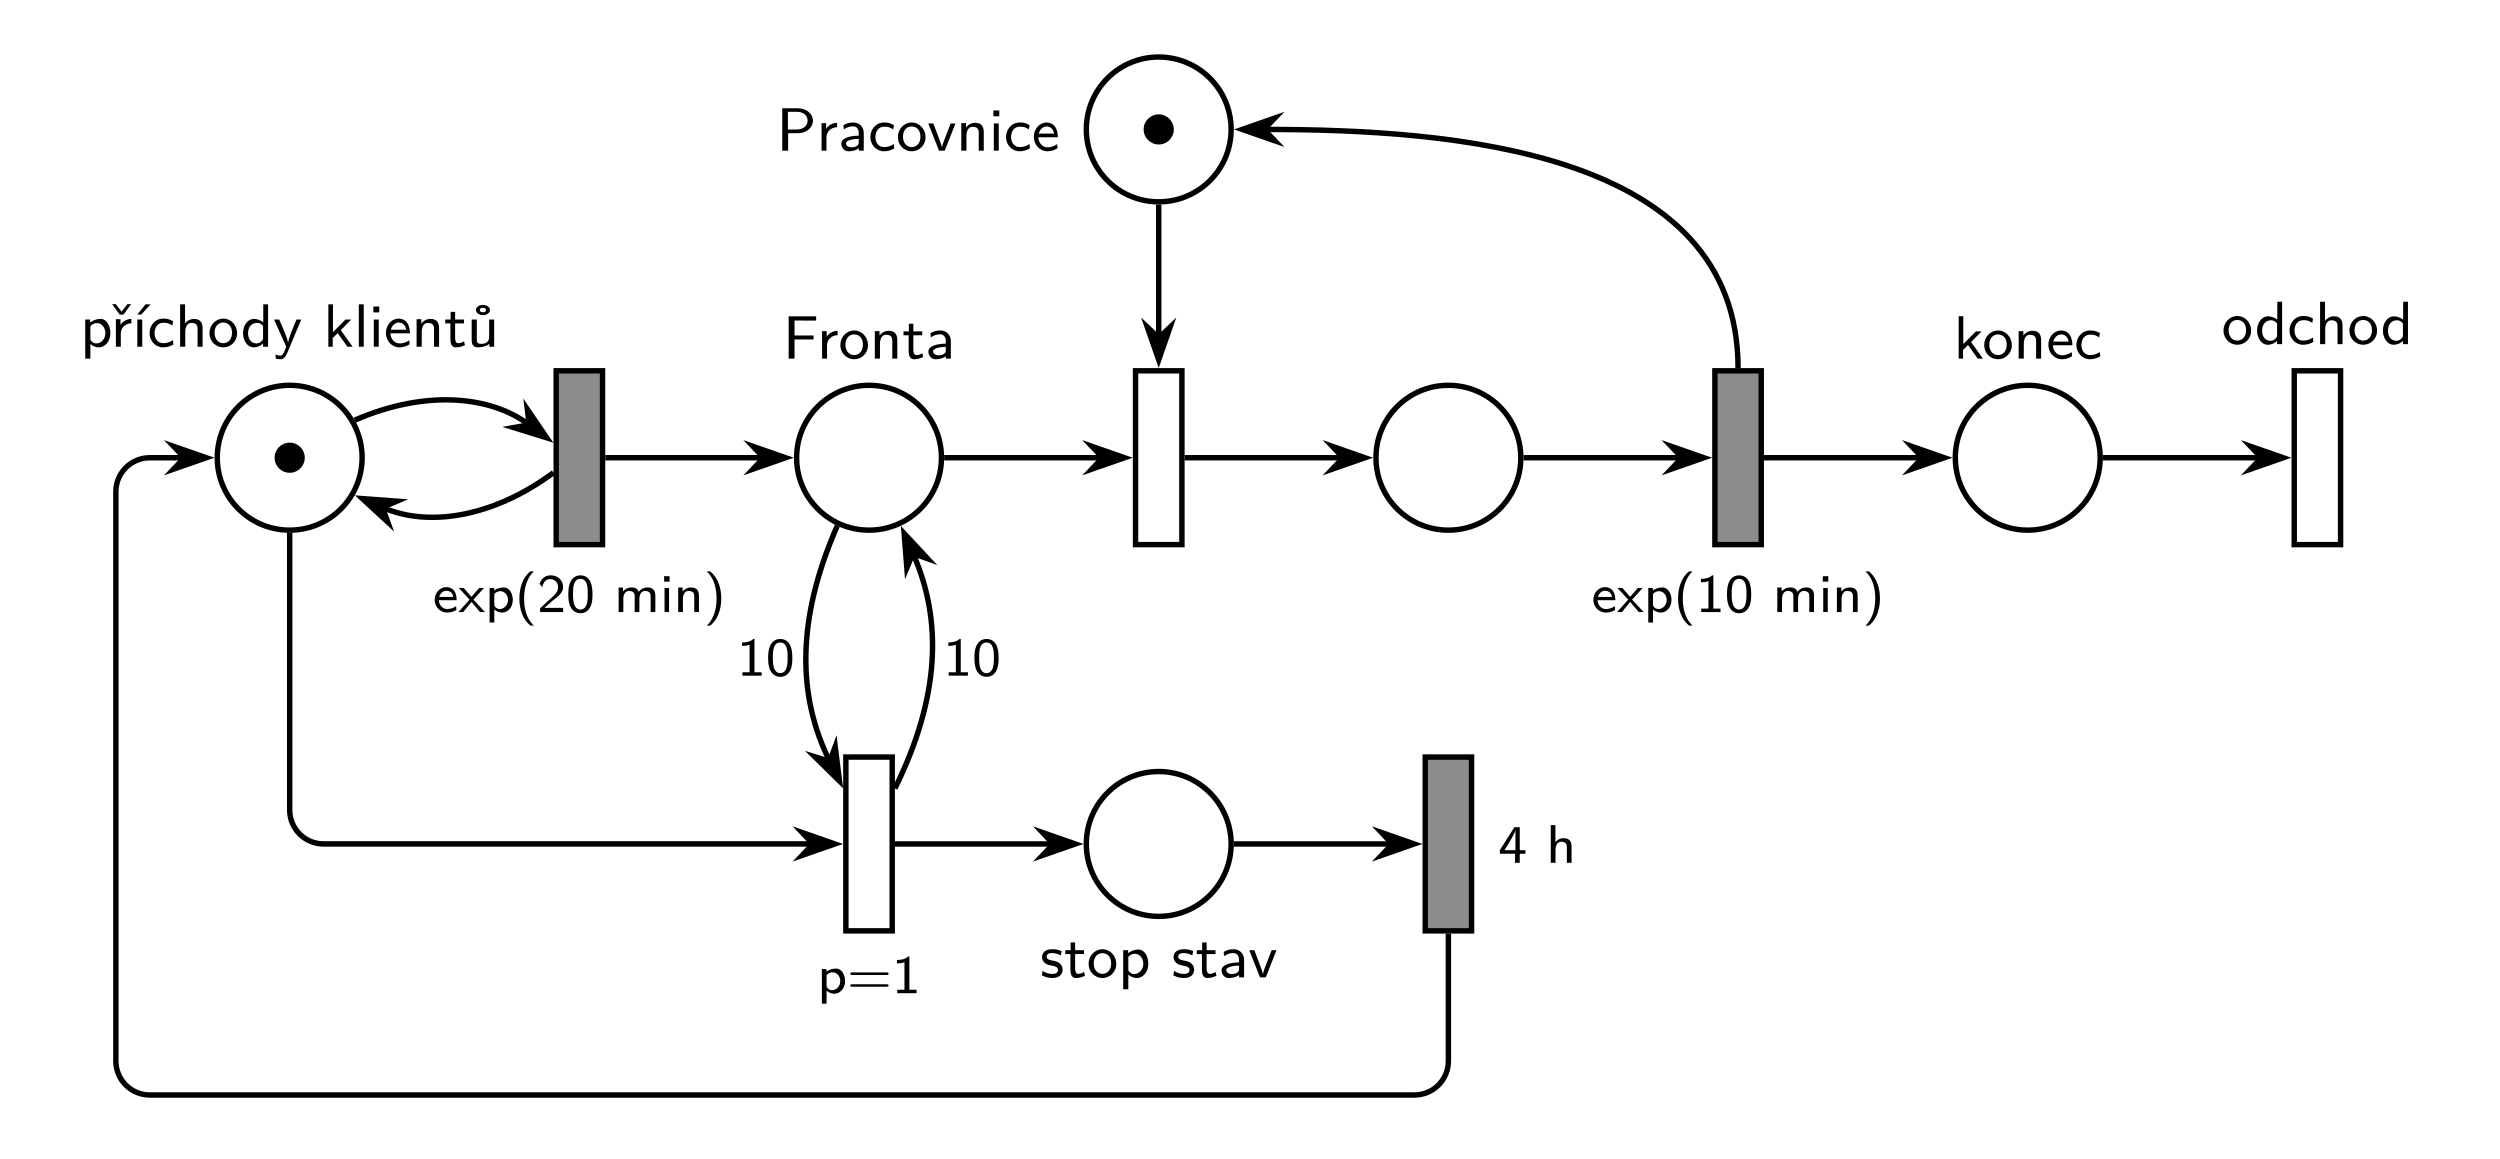
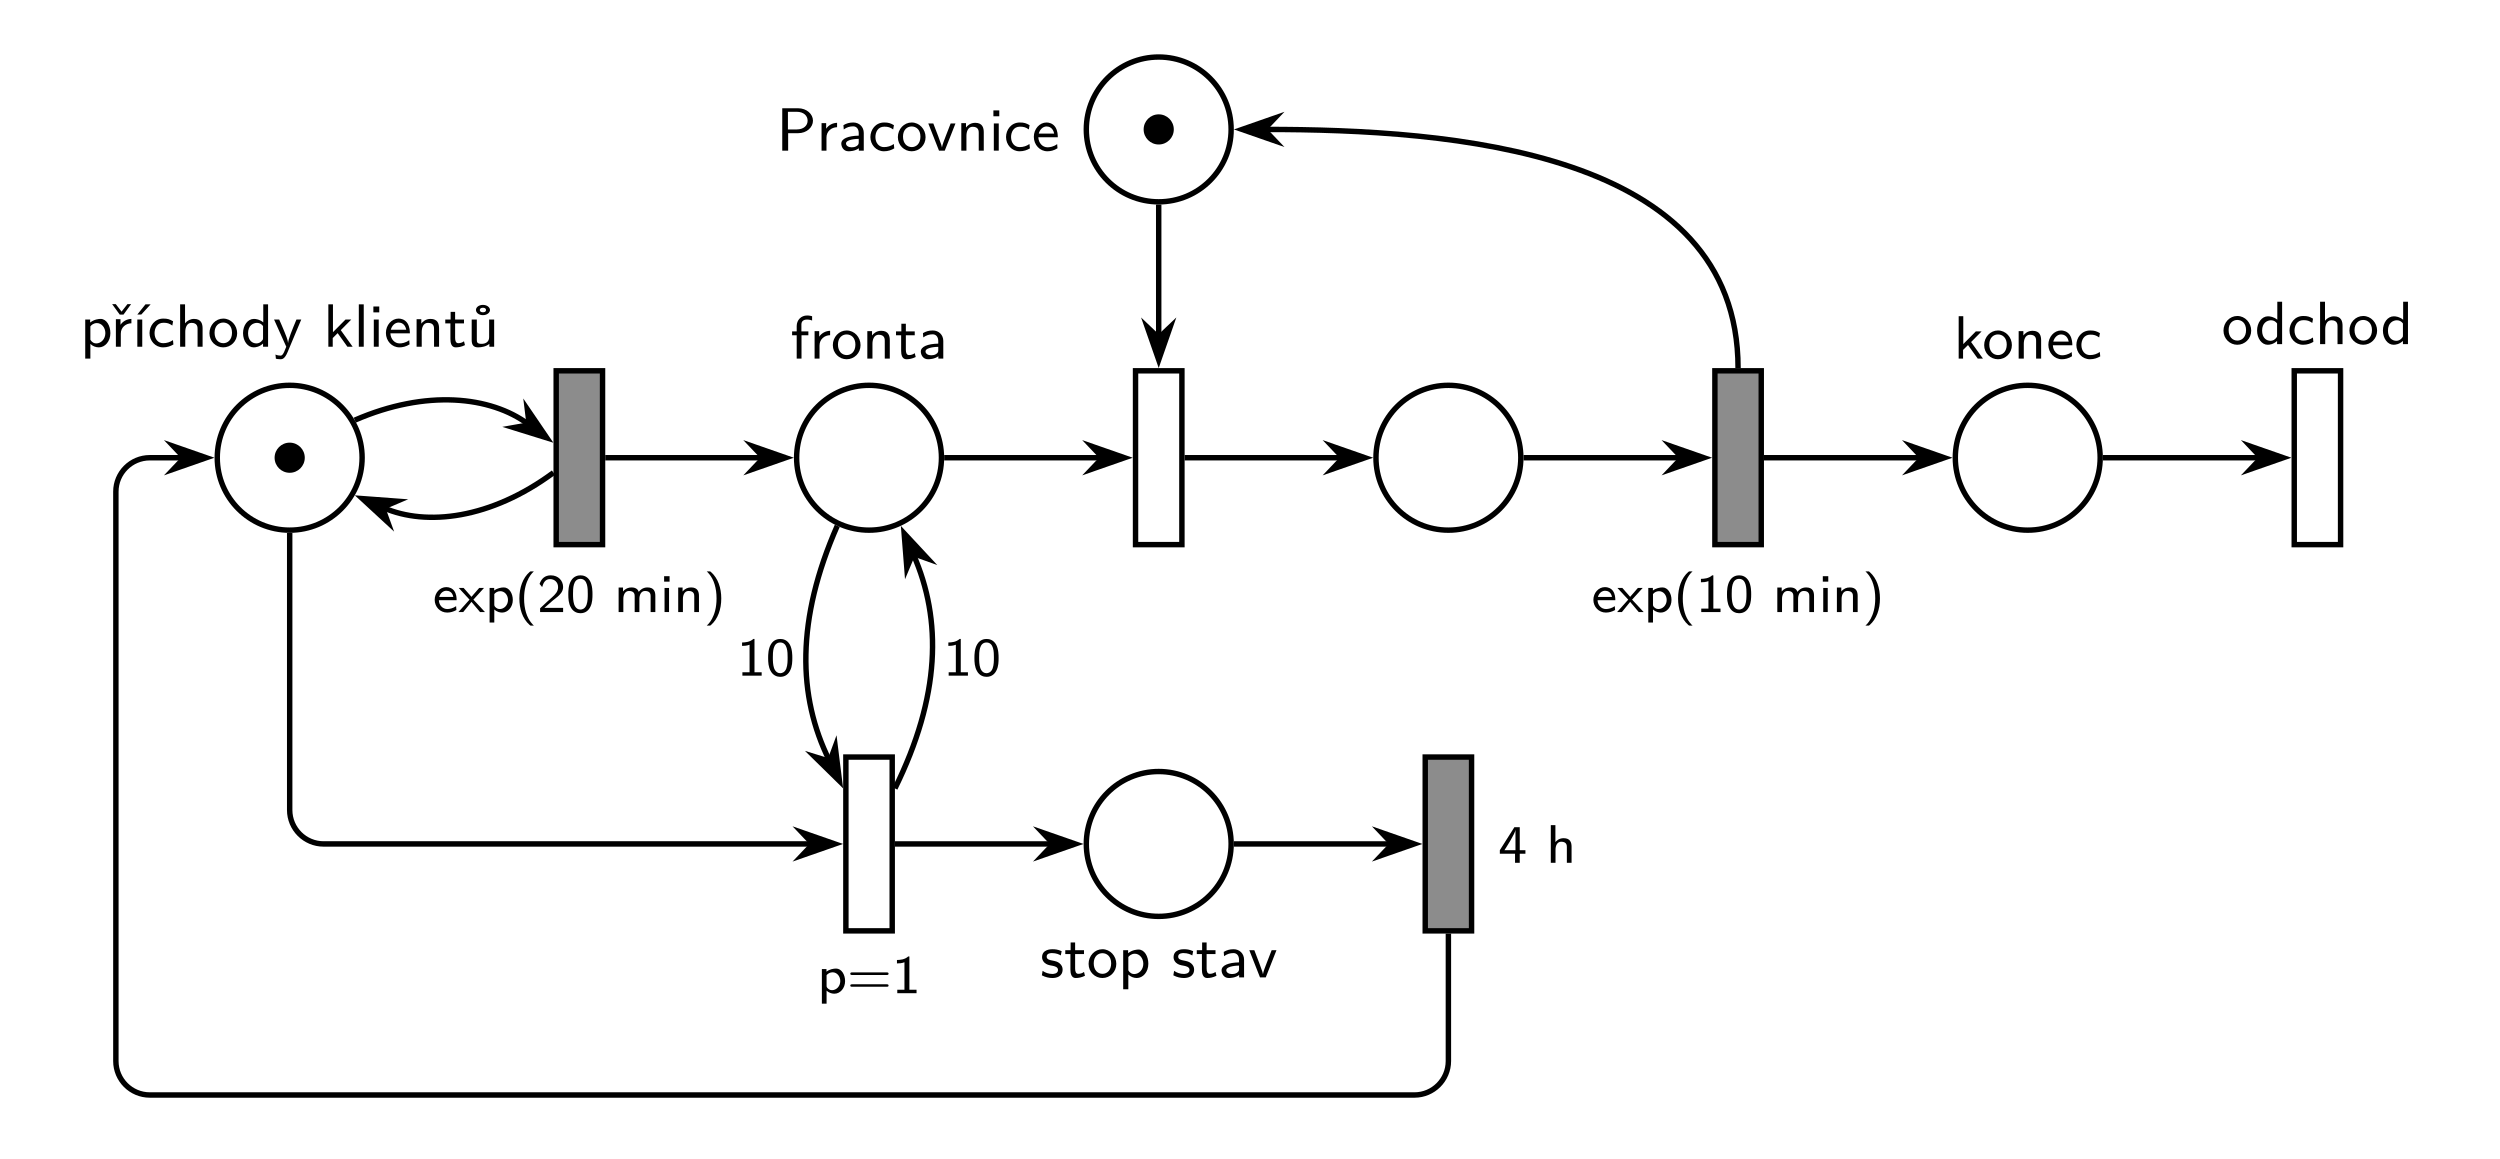
<svg xmlns="http://www.w3.org/2000/svg" xmlns:xlink="http://www.w3.org/1999/xlink" width="365.019pt" height="169.099pt" viewBox="0 0 365.019 169.099">
  <defs>
    <g>
      <g id="glyph-0-0">
        <path d="M 4.406 -1.984 C 4.406 -3.062 3.844 -4.062 2.984 -4.062 C 2.734 -4.062 2.062 -4.016 1.453 -3.531 L 1.453 -3.969 L 0.734 -3.969 L 0.734 1.734 L 1.484 1.734 L 1.484 -0.406 C 1.812 -0.094 2.25 0.094 2.719 0.094 C 3.625 0.094 4.406 -0.781 4.406 -1.984 Z M 3.672 -1.984 C 3.672 -1.125 3.047 -0.484 2.344 -0.484 C 2.062 -0.484 1.734 -0.594 1.484 -1.031 L 1.484 -2.969 C 1.594 -3.125 1.922 -3.453 2.438 -3.453 C 3.109 -3.453 3.672 -2.812 3.672 -1.984 Z M 3.672 -1.984 " />
      </g>
      <g id="glyph-0-1">
        <path d="M 3 -3.422 L 3 -4.062 C 2.359 -4.047 1.766 -3.734 1.406 -3.203 L 1.406 -4.016 L 0.734 -4.016 L 0.734 0 L 1.453 0 L 1.453 -1.906 C 1.453 -2.844 2.188 -3.406 3 -3.422 Z M 2.953 -6.219 L 2.422 -6.219 L 1.562 -5.125 L 0.719 -6.219 L 0.188 -6.219 L 1.297 -4.688 L 1.844 -4.688 Z M 2.953 -6.219 " />
      </g>
      <g id="glyph-0-2">
        <path d="M 1.453 0 L 1.453 -3.969 L 0.734 -3.969 L 0.734 0 Z M 2.672 -6.188 L 1.922 -6.188 L 0.734 -4.703 L 1.312 -4.703 Z M 2.672 -6.188 " />
      </g>
      <g id="glyph-0-3">
        <path d="M 3.812 -0.328 L 3.75 -0.969 C 3.328 -0.672 2.859 -0.516 2.312 -0.516 C 1.562 -0.516 1.062 -1.141 1.062 -1.984 C 1.062 -2.672 1.406 -3.5 2.359 -3.5 C 2.922 -3.5 3.203 -3.406 3.656 -3.094 L 3.766 -3.719 C 3.266 -4 2.984 -4.109 2.344 -4.109 C 1.078 -4.109 0.328 -3.047 0.328 -1.984 C 0.328 -0.875 1.156 0.094 2.312 0.094 C 2.938 0.094 3.406 -0.094 3.812 -0.328 Z M 3.812 -0.328 " />
      </g>
      <g id="glyph-0-4">
        <path d="M 4 0 L 4 -2.656 C 4 -3.312 3.828 -4.062 2.75 -4.062 C 2.234 -4.062 1.75 -3.812 1.438 -3.422 L 1.438 -6.188 L 0.719 -6.188 L 0.719 0 L 1.469 0 L 1.469 -2.172 C 1.469 -2.766 1.688 -3.484 2.375 -3.484 C 3.266 -3.484 3.266 -2.844 3.266 -2.594 L 3.266 0 Z M 4 0 " />
      </g>
      <g id="glyph-0-5">
        <path d="M 4.312 -1.969 C 4.312 -3.125 3.422 -4.109 2.281 -4.109 C 1.172 -4.109 0.266 -3.156 0.266 -1.969 C 0.266 -0.781 1.203 0.094 2.281 0.094 C 3.391 0.094 4.312 -0.797 4.312 -1.969 Z M 3.562 -2.047 C 3.562 -1.016 2.938 -0.516 2.297 -0.516 C 1.609 -0.516 1.016 -1.047 1.016 -2.047 C 1.016 -3.094 1.672 -3.531 2.281 -3.531 C 2.922 -3.531 3.562 -3.078 3.562 -2.047 Z M 3.562 -2.047 " />
      </g>
      <g id="glyph-0-6">
        <path d="M 3.984 0 L 3.984 -6.188 L 3.281 -6.188 L 3.281 -3.562 C 2.781 -3.984 2.203 -4.062 1.922 -4.062 C 1.016 -4.062 0.328 -3.125 0.328 -1.984 C 0.328 -0.828 1.016 0.094 1.875 0.094 C 2.156 0.094 2.719 0.031 3.25 -0.469 L 3.25 0 Z M 3.25 -1.266 C 3.25 -1.094 3.25 -1.078 3.156 -0.953 C 2.906 -0.625 2.609 -0.484 2.281 -0.484 C 1.703 -0.484 1.062 -0.906 1.062 -1.969 C 1.062 -3.109 1.812 -3.484 2.375 -3.484 C 2.797 -3.484 3.078 -3.25 3.25 -3.016 Z M 3.25 -1.266 " />
      </g>
      <g id="glyph-0-7">
        <path d="M 4.094 -3.969 L 3.391 -3.969 C 2.719 -2.344 2.219 -1.156 2.172 -0.531 C 2.156 -0.938 1.781 -1.859 1.672 -2.109 C 1.297 -3.031 1.156 -3.328 0.875 -3.969 L 0.125 -3.969 L 1.906 0 L 1.578 0.797 C 1.344 1.297 1.172 1.297 1.047 1.297 C 0.906 1.297 0.594 1.266 0.328 1.141 L 0.391 1.75 C 0.406 1.766 0.734 1.828 1.047 1.828 C 1.281 1.828 1.672 1.828 2.109 0.766 Z M 4.094 -3.969 " />
      </g>
      <g id="glyph-0-8">
        <path d="M 4.312 0 L 2.578 -2.422 L 4.109 -3.969 L 3.266 -3.969 L 1.438 -2.125 L 1.438 -6.188 L 0.766 -6.188 L 0.766 0 L 1.406 0 L 1.406 -1.266 L 2.125 -1.984 L 3.547 0 Z M 4.312 0 " />
      </g>
      <g id="glyph-0-9">
        <path d="M 1.453 0 L 1.453 -6.188 L 0.734 -6.188 L 0.734 0 Z M 1.453 0 " />
      </g>
      <g id="glyph-0-10">
        <path d="M 1.453 0 L 1.453 -3.969 L 0.734 -3.969 L 0.734 0 Z M 1.531 -5.016 L 1.531 -5.875 L 0.672 -5.875 L 0.672 -5.016 Z M 1.531 -5.016 " />
      </g>
      <g id="glyph-0-11">
        <path d="M 3.812 -1.953 C 3.812 -2.234 3.797 -2.906 3.453 -3.438 C 3.078 -4 2.5 -4.109 2.172 -4.109 C 1.141 -4.109 0.312 -3.156 0.312 -2.016 C 0.312 -0.844 1.188 0.094 2.297 0.094 C 2.734 0.094 3.25 -0.016 3.766 -0.344 L 3.719 -0.953 C 3.156 -0.547 2.625 -0.484 2.312 -0.484 C 1.562 -0.484 1 -1.141 0.969 -1.953 Z M 3.281 -2.484 L 1.031 -2.484 C 1.172 -3.047 1.609 -3.531 2.172 -3.531 C 2.5 -3.531 3.109 -3.375 3.281 -2.484 Z M 3.281 -2.484 " />
      </g>
      <g id="glyph-0-12">
        <path d="M 4 0 L 4 -2.656 C 4 -3.312 3.828 -4.062 2.75 -4.062 C 2.047 -4.062 1.609 -3.656 1.406 -3.375 L 1.406 -4.016 L 0.719 -4.016 L 0.719 0 L 1.469 0 L 1.469 -2.172 C 1.469 -2.766 1.688 -3.484 2.375 -3.484 C 3.266 -3.484 3.266 -2.844 3.266 -2.594 L 3.266 0 Z M 4 0 " />
      </g>
      <g id="glyph-0-13">
        <path d="M 3.047 -0.234 L 2.906 -0.797 C 2.672 -0.609 2.359 -0.516 2.078 -0.516 C 1.734 -0.516 1.609 -0.828 1.609 -1.281 L 1.609 -3.406 L 2.906 -3.406 L 2.906 -3.969 L 1.609 -3.969 L 1.609 -5.094 L 0.953 -5.094 L 0.953 -3.969 L 0.172 -3.969 L 0.172 -3.406 L 0.922 -3.406 L 0.922 -1.125 C 0.922 -0.594 1.047 0.094 1.688 0.094 C 2.094 0.094 2.547 0.016 3.047 -0.234 Z M 3.047 -0.234 " />
      </g>
      <g id="glyph-0-14">
        <path d="M 4 0 L 4 -3.969 L 3.266 -3.969 L 3.266 -1.391 C 3.266 -0.672 2.703 -0.422 2.172 -0.422 C 1.531 -0.422 1.469 -0.641 1.469 -1.016 L 1.469 -3.969 L 0.719 -3.969 L 0.719 -0.969 C 0.719 -0.219 1.031 0.094 1.656 0.094 C 2.172 0.094 2.875 -0.047 3.297 -0.422 L 3.297 0 Z M 2.812 -5.359 C 2.812 -5.078 2.547 -5.031 2.359 -5.031 C 2.188 -5.031 1.906 -5.078 1.906 -5.359 C 1.906 -5.641 2.188 -5.688 2.359 -5.688 C 2.531 -5.688 2.812 -5.641 2.812 -5.359 Z M 3.391 -5.359 C 3.391 -5.766 2.938 -6.109 2.359 -6.109 C 1.75 -6.109 1.344 -5.75 1.344 -5.375 C 1.344 -4.953 1.781 -4.609 2.359 -4.609 C 2.969 -4.609 3.391 -4.984 3.391 -5.359 Z M 3.391 -5.359 " />
      </g>
      <g id="glyph-0-15">
-         <path d="M 4.859 -5.547 L 4.859 -6.172 L 0.844 -6.172 L 0.844 0 L 1.703 0 L 1.703 -2.797 L 4.484 -2.797 L 4.484 -3.375 L 1.703 -3.375 L 1.703 -5.562 L 2 -5.562 L 4.125 -5.547 Z M 4.859 -5.547 " />
+         <path d="M 3.172 -5.562 L 3.172 -6.188 C 3.062 -6.219 2.781 -6.297 2.438 -6.297 C 1.578 -6.297 0.922 -5.641 0.922 -4.75 L 0.922 -3.969 L 0.25 -3.969 L 0.25 -3.406 L 0.922 -3.406 L 0.922 0 L 1.625 0 L 1.625 -3.406 L 2.625 -3.406 L 2.625 -3.969 L 1.609 -3.969 L 1.609 -5 C 1.609 -5.641 2.188 -5.703 2.438 -5.703 C 2.516 -5.703 2.812 -5.703 3.172 -5.562 Z M 3.172 -5.562 " />
      </g>
      <g id="glyph-0-16">
        <path d="M 3 -3.422 L 3 -4.062 C 2.359 -4.047 1.766 -3.734 1.406 -3.203 L 1.406 -4.016 L 0.734 -4.016 L 0.734 0 L 1.453 0 L 1.453 -1.906 C 1.453 -2.844 2.188 -3.406 3 -3.422 Z M 3 -3.422 " />
      </g>
      <g id="glyph-0-17">
        <path d="M 3.766 0 L 3.766 -2.578 C 3.766 -3.469 3.109 -4.109 2.234 -4.109 C 1.656 -4.109 1.219 -3.969 0.797 -3.719 L 0.844 -3.094 C 1.297 -3.422 1.734 -3.547 2.219 -3.547 C 2.719 -3.547 3.031 -3.156 3.031 -2.562 L 3.031 -2.188 C 1.484 -2.156 0.484 -1.75 0.484 -1.031 C 0.484 -0.609 0.766 0.094 1.531 0.094 C 1.719 0.094 2.484 0.078 3.047 -0.344 L 3.047 0 Z M 3.031 -1.25 C 3.031 -1.062 3.031 -0.844 2.703 -0.656 C 2.484 -0.516 2.188 -0.484 2 -0.484 C 1.547 -0.484 1.172 -0.703 1.172 -1.047 C 1.172 -1.688 2.906 -1.719 3.031 -1.719 Z M 3.031 -1.25 " />
      </g>
      <g id="glyph-0-18">
        <path d="M 5.344 -4.375 C 5.344 -5.328 4.438 -6.188 3.172 -6.188 L 0.859 -6.188 L 0.859 0 L 1.719 0 L 1.719 -2.547 L 3.172 -2.547 C 4.438 -2.547 5.344 -3.406 5.344 -4.375 Z M 4.562 -4.375 C 4.562 -3.672 4 -3.094 2.969 -3.094 L 1.688 -3.094 L 1.688 -5.672 L 2.969 -5.672 C 3.984 -5.672 4.562 -5.094 4.562 -4.375 Z M 4.562 -4.375 " />
      </g>
      <g id="glyph-0-19">
        <path d="M 4.094 -3.969 L 3.391 -3.969 C 3 -2.984 3 -2.969 2.688 -2.156 C 2.5 -1.688 2.172 -0.828 2.125 -0.484 L 2.109 -0.484 C 2.094 -0.641 2.062 -0.812 1.578 -2.094 L 0.859 -3.969 L 0.125 -3.969 L 1.688 0 L 2.531 0 Z M 4.094 -3.969 " />
      </g>
      <g id="glyph-0-20">
        <path d="M 3.297 -1.156 C 3.297 -1.469 3.172 -1.781 2.859 -2.047 C 2.562 -2.297 2.297 -2.359 1.734 -2.469 C 1.422 -2.531 0.969 -2.609 0.969 -3.031 C 0.969 -3.547 1.609 -3.547 1.734 -3.547 C 2.391 -3.547 2.781 -3.344 3.031 -3.203 L 3.156 -3.828 C 2.594 -4.078 2.188 -4.109 1.812 -4.109 C 1.609 -4.109 0.297 -4.109 0.297 -2.938 C 0.297 -2.5 0.562 -2.234 0.656 -2.141 C 1 -1.844 1.234 -1.797 1.844 -1.688 C 2.125 -1.625 2.625 -1.531 2.625 -1.078 C 2.625 -0.5 1.906 -0.5 1.797 -0.5 C 1.266 -0.5 0.766 -0.672 0.375 -0.953 L 0.266 -0.297 C 0.797 -0.016 1.344 0.094 1.797 0.094 C 2.375 0.094 3.297 -0.094 3.297 -1.156 Z M 3.297 -1.156 " />
      </g>
      <g id="glyph-1-0">
        <path d="M 3.484 -1.734 C 3.484 -2.094 3.453 -2.625 3.141 -3.078 C 2.859 -3.484 2.375 -3.641 1.984 -3.641 C 1.016 -3.641 0.281 -2.781 0.281 -1.781 C 0.281 -0.766 1.062 0.078 2.109 0.078 C 2.578 0.078 3.047 -0.062 3.453 -0.297 L 3.406 -0.859 C 2.969 -0.547 2.469 -0.438 2.125 -0.438 C 1.438 -0.438 0.906 -1 0.891 -1.734 Z M 3 -2.203 L 0.938 -2.203 C 1.125 -2.844 1.594 -3.109 1.984 -3.109 C 2.344 -3.109 2.859 -2.953 3 -2.203 Z M 3 -2.203 " />
      </g>
      <g id="glyph-1-1">
        <path d="M 3.875 0 L 2.188 -1.812 L 3.734 -3.516 L 3.031 -3.516 L 1.906 -2.219 L 0.766 -3.516 L 0.047 -3.516 L 1.625 -1.812 L 0 0 L 0.703 0 L 1.906 -1.484 L 3.156 0 Z M 3.875 0 " />
      </g>
      <g id="glyph-1-2">
        <path d="M 4.062 -1.766 C 4.062 -2.719 3.531 -3.594 2.75 -3.594 C 2.391 -3.594 1.797 -3.5 1.344 -3.141 L 1.344 -3.516 L 0.672 -3.516 L 0.672 1.531 L 1.359 1.531 L 1.359 -0.375 C 1.781 0.016 2.234 0.078 2.5 0.078 C 3.344 0.078 4.062 -0.719 4.062 -1.766 Z M 3.359 -1.766 C 3.359 -0.984 2.766 -0.438 2.156 -0.438 C 2.031 -0.438 1.844 -0.453 1.625 -0.625 C 1.391 -0.812 1.359 -0.922 1.359 -1.078 L 1.359 -2.625 C 1.547 -2.859 1.859 -3.047 2.234 -3.047 C 2.875 -3.047 3.359 -2.469 3.359 -1.766 Z M 3.359 -1.766 " />
      </g>
      <g id="glyph-1-3">
        <path d="M 2.797 1.984 C 2.766 1.969 2 1.312 1.641 0.078 C 1.453 -0.547 1.359 -1.203 1.359 -1.984 C 1.359 -4.719 2.641 -5.812 2.797 -5.938 L 2.422 -5.938 C 2.281 -5.938 2.266 -5.938 2.172 -5.859 C 1.172 -4.984 0.672 -3.578 0.672 -1.984 C 0.672 -0.484 1.109 0.953 2.156 1.875 C 2.266 1.984 2.281 1.984 2.422 1.984 Z M 2.797 1.984 " />
      </g>
      <g id="glyph-1-4">
        <path d="M 3.781 0 L 3.781 -0.609 L 2.234 -0.609 C 2.141 -0.609 2.047 -0.609 1.953 -0.609 L 1.047 -0.609 L 2.281 -1.688 C 2.422 -1.812 2.812 -2.109 2.969 -2.234 C 3.312 -2.547 3.781 -2.969 3.781 -3.656 C 3.781 -4.547 3.109 -5.359 1.984 -5.359 C 1.141 -5.359 0.625 -4.906 0.344 -4.109 L 0.719 -3.641 C 0.906 -4.297 1.188 -4.812 1.875 -4.812 C 2.531 -4.812 3.047 -4.344 3.047 -3.641 C 3.047 -2.984 2.656 -2.609 2.172 -2.156 C 2.016 -2 1.594 -1.641 1.422 -1.484 C 1.203 -1.281 0.656 -0.75 0.422 -0.547 L 0.422 0 Z M 3.781 0 " />
      </g>
      <g id="glyph-1-5">
        <path d="M 3.859 -2.578 C 3.859 -2.953 3.859 -3.875 3.5 -4.531 C 3.094 -5.25 2.484 -5.359 2.094 -5.359 C 1.75 -5.359 1.125 -5.25 0.734 -4.578 C 0.344 -3.938 0.328 -3.078 0.328 -2.578 C 0.328 -1.984 0.359 -1.266 0.703 -0.672 C 1.047 -0.031 1.625 0.172 2.094 0.172 C 2.891 0.172 3.328 -0.297 3.562 -0.797 C 3.844 -1.359 3.859 -2.078 3.859 -2.578 Z M 3.172 -2.672 C 3.172 -2.156 3.172 -1.562 2.984 -1.047 C 2.766 -0.484 2.359 -0.359 2.094 -0.359 C 1.766 -0.359 1.391 -0.547 1.188 -1.109 C 1.031 -1.594 1.016 -2.094 1.016 -2.672 C 1.016 -3.406 1.016 -4.844 2.094 -4.844 C 3.172 -4.844 3.172 -3.406 3.172 -2.672 Z M 3.172 -2.672 " />
      </g>
      <g id="glyph-1-6">
        <path d="M 6.016 0 L 6.016 -2.344 C 6.016 -2.969 5.844 -3.594 4.859 -3.594 C 4.203 -3.594 3.781 -3.203 3.594 -2.953 C 3.516 -3.172 3.312 -3.594 2.531 -3.594 C 2.078 -3.594 1.641 -3.422 1.297 -3 L 1.297 -3.578 L 0.656 -3.578 L 0.656 0 L 1.344 0 L 1.344 -1.922 C 1.344 -2.453 1.562 -3.078 2.172 -3.078 C 3 -3.078 3 -2.516 3 -2.297 L 3 0 L 3.688 0 L 3.688 -1.922 C 3.688 -2.453 3.906 -3.078 4.516 -3.078 C 5.328 -3.078 5.328 -2.516 5.328 -2.297 L 5.328 0 Z M 6.016 0 " />
      </g>
      <g id="glyph-1-7">
        <path d="M 1.328 0 L 1.328 -3.516 L 0.672 -3.516 L 0.672 0 Z M 1.406 -4.438 L 1.406 -5.234 L 0.609 -5.234 L 0.609 -4.438 Z M 1.406 -4.438 " />
      </g>
      <g id="glyph-1-8">
        <path d="M 3.688 0 L 3.688 -2.344 C 3.688 -2.969 3.5 -3.594 2.531 -3.594 C 2.078 -3.594 1.641 -3.422 1.297 -3 L 1.297 -3.578 L 0.656 -3.578 L 0.656 0 L 1.344 0 L 1.344 -1.922 C 1.344 -2.453 1.562 -3.078 2.172 -3.078 C 3 -3.078 3 -2.516 3 -2.297 L 3 0 Z M 3.688 0 " />
      </g>
      <g id="glyph-1-9">
        <path d="M 2.594 -1.984 C 2.594 -3.484 2.141 -4.922 1.094 -5.844 C 1 -5.938 0.984 -5.938 0.844 -5.938 L 0.469 -5.938 C 0.484 -5.922 1.266 -5.266 1.625 -4.031 C 1.812 -3.422 1.906 -2.766 1.906 -1.984 C 1.906 0.766 0.625 1.844 0.469 1.984 L 0.844 1.984 C 0.984 1.984 1 1.984 1.094 1.891 C 2.094 1.016 2.594 -0.391 2.594 -1.984 Z M 2.594 -1.984 " />
      </g>
      <g id="glyph-1-10">
        <path d="M 3.594 0 L 3.594 -0.5 L 2.547 -0.5 L 2.547 -5.359 L 2.375 -5.359 C 1.859 -4.891 1.203 -4.859 0.734 -4.844 L 0.734 -4.344 C 1.031 -4.344 1.438 -4.359 1.828 -4.516 L 1.828 -0.5 L 0.781 -0.5 L 0.781 0 Z M 3.594 0 " />
      </g>
      <g id="glyph-1-11">
        <path d="M 6.062 -2.844 C 6.062 -3.031 5.891 -3.031 5.781 -3.031 L 0.75 -3.031 C 0.641 -3.031 0.469 -3.031 0.469 -2.844 C 0.469 -2.656 0.641 -2.656 0.75 -2.656 L 5.781 -2.656 C 5.891 -2.656 6.062 -2.656 6.062 -2.844 Z M 6.062 -1.109 C 6.062 -1.297 5.891 -1.297 5.781 -1.297 L 0.75 -1.297 C 0.641 -1.297 0.469 -1.297 0.469 -1.109 C 0.469 -0.938 0.641 -0.938 0.75 -0.938 L 5.781 -0.938 C 5.891 -0.938 6.062 -0.938 6.062 -1.109 Z M 6.062 -1.109 " />
      </g>
      <g id="glyph-1-12">
        <path d="M 3.969 -1.328 L 3.969 -1.844 L 3.141 -1.844 L 3.141 -5.203 L 2.359 -5.203 L 0.234 -1.844 L 0.234 -1.328 L 2.453 -1.328 L 2.453 0 L 3.141 0 L 3.141 -1.328 Z M 2.516 -1.844 L 0.906 -1.844 C 1.156 -2.219 2.5 -4.328 2.516 -4.812 Z M 2.516 -1.844 " />
      </g>
      <g id="glyph-1-13">
        <path d="M 3.688 0 L 3.688 -2.344 C 3.688 -2.969 3.5 -3.594 2.531 -3.594 C 1.844 -3.594 1.484 -3.203 1.328 -3.031 L 1.328 -5.5 L 0.656 -5.5 L 0.656 0 L 1.344 0 L 1.344 -1.922 C 1.344 -2.453 1.562 -3.078 2.172 -3.078 C 3 -3.078 3 -2.516 3 -2.297 L 3 0 Z M 3.688 0 " />
      </g>
    </g>
    <clipPath id="clip-0">
      <path clip-rule="nonzero" d="M 0.48 0 L 363.562 0 L 363.562 168.203 L 0.48 168.203 Z M 0.48 0 " />
    </clipPath>
    <clipPath id="clip-1">
      <path clip-rule="nonzero" d="M 5 55 L 223 55 L 223 168.203 L 5 168.203 Z M 5 55 " />
    </clipPath>
  </defs>
  <g clip-path="url(#clip-0)">
    <path fill-rule="nonzero" fill="rgb(100%, 100%, 100%)" fill-opacity="1" d="M 0.48 168.203 L 0.48 0 L 363.57 0 L 363.57 168.203 Z M 0.48 168.203 " />
  </g>
  <path fill="none" stroke-width="0.797" stroke-linecap="butt" stroke-linejoin="miter" stroke="rgb(0%, 0%, 0%)" stroke-opacity="1" stroke-miterlimit="10" d="M 10.631 -0.001 C 10.631 5.87 5.871 10.629 0 10.629 C -5.871 10.629 -10.63 5.87 -10.63 -0.001 C -10.63 -5.872 -5.871 -10.632 0 -10.632 C 5.871 -10.632 10.631 -5.872 10.631 -0.001 Z M 10.631 -0.001 " transform="matrix(0.9947, 0, 0, -0.9947, 42.29659, 66.83091)" />
  <path fill-rule="nonzero" fill="rgb(0%, 0%, 0%)" fill-opacity="1" d="M 44.5 66.832 C 44.5 65.613 43.512 64.629 42.297 64.629 C 41.082 64.629 40.094 65.613 40.094 66.832 C 40.094 68.047 41.082 69.031 42.297 69.031 C 43.512 69.031 44.5 68.047 44.5 66.832 Z M 44.5 66.832 " />
  <g fill="rgb(0%, 0%, 0%)" fill-opacity="1">
    <use xlink:href="#glyph-0-0" x="11.711" y="50.625" />
  </g>
  <g fill="rgb(0%, 0%, 0%)" fill-opacity="1">
    <use xlink:href="#glyph-0-1" x="16.186" y="50.625" />
    <use xlink:href="#glyph-0-2" x="19.317" y="50.625" />
    <use xlink:href="#glyph-0-3" x="21.506" y="50.625" />
    <use xlink:href="#glyph-0-4" x="25.58" y="50.625" />
    <use xlink:href="#glyph-0-5" x="30.314" y="50.625" />
  </g>
  <g fill="rgb(0%, 0%, 0%)" fill-opacity="1">
    <use xlink:href="#glyph-0-6" x="35.157" y="50.625" />
    <use xlink:href="#glyph-0-7" x="39.891" y="50.625" />
  </g>
  <g fill="rgb(0%, 0%, 0%)" fill-opacity="1">
    <use xlink:href="#glyph-0-8" x="47.176" y="50.625" />
    <use xlink:href="#glyph-0-9" x="51.656" y="50.625" />
    <use xlink:href="#glyph-0-10" x="53.844" y="50.625" />
    <use xlink:href="#glyph-0-11" x="56.033" y="50.625" />
    <use xlink:href="#glyph-0-12" x="60.107" y="50.625" />
    <use xlink:href="#glyph-0-13" x="64.841" y="50.625" />
    <use xlink:href="#glyph-0-14" x="68.151" y="50.625" />
  </g>
  <path fill="none" stroke-width="0.797" stroke-linecap="butt" stroke-linejoin="miter" stroke="rgb(0%, 0%, 0%)" stroke-opacity="1" stroke-miterlimit="10" d="M 95.671 -0.001 C 95.671 5.87 90.912 10.629 85.041 10.629 C 79.17 10.629 74.41 5.87 74.41 -0.001 C 74.41 -5.872 79.17 -10.632 85.041 -10.632 C 90.912 -10.632 95.671 -5.872 95.671 -0.001 Z M 95.671 -0.001 " transform="matrix(0.9947, 0, 0, -0.9947, 42.29659, 66.83091)" />
  <g fill="rgb(0%, 0%, 0%)" fill-opacity="1">
-     <use xlink:href="#glyph-0-15" x="114.305" y="52.36" />
-   </g>
-   <g fill="rgb(0%, 0%, 0%)" fill-opacity="1">
-     <use xlink:href="#glyph-0-16" x="119.297" y="52.36" />
-     <use xlink:href="#glyph-0-5" x="122.428" y="52.36" />
-     <use xlink:href="#glyph-0-12" x="127.012" y="52.36" />
-     <use xlink:href="#glyph-0-13" x="131.746" y="52.36" />
-   </g>
-   <g fill="rgb(0%, 0%, 0%)" fill-opacity="1">
-     <use xlink:href="#glyph-0-17" x="135.064" y="52.36" />
+     <use xlink:href="#glyph-0-15" x="115.402" y="52.36" />
+     <use xlink:href="#glyph-0-16" x="118.203" y="52.36" />
+     <use xlink:href="#glyph-0-5" x="121.334" y="52.36" />
+     <use xlink:href="#glyph-0-12" x="125.917" y="52.36" />
+     <use xlink:href="#glyph-0-13" x="130.652" y="52.36" />
+     <use xlink:href="#glyph-0-17" x="133.961" y="52.36" />
  </g>
  <path fill="none" stroke-width="0.797" stroke-linecap="butt" stroke-linejoin="miter" stroke="rgb(0%, 0%, 0%)" stroke-opacity="1" stroke-miterlimit="10" d="M 138.19 48.188 C 138.19 54.059 133.43 58.818 127.559 58.818 C 121.688 58.818 116.933 54.059 116.933 48.188 C 116.933 42.317 121.688 37.561 127.559 37.561 C 133.43 37.561 138.19 42.317 138.19 48.188 Z M 138.19 48.188 " transform="matrix(0.9947, 0, 0, -0.9947, 42.29659, 66.83091)" />
  <path fill-rule="nonzero" fill="rgb(0%, 0%, 0%)" fill-opacity="1" d="M 171.383 18.898 C 171.383 17.68 170.398 16.695 169.18 16.695 C 167.965 16.695 166.98 17.68 166.98 18.898 C 166.98 20.113 167.965 21.098 169.18 21.098 C 170.398 21.098 171.383 20.113 171.383 18.898 Z M 171.383 18.898 " />
  <g fill="rgb(0%, 0%, 0%)" fill-opacity="1">
    <use xlink:href="#glyph-0-18" x="113.356" y="21.994" />
    <use xlink:href="#glyph-0-16" x="119.219" y="21.994" />
    <use xlink:href="#glyph-0-17" x="122.351" y="21.994" />
    <use xlink:href="#glyph-0-3" x="126.755" y="21.994" />
    <use xlink:href="#glyph-0-5" x="130.829" y="21.994" />
    <use xlink:href="#glyph-0-19" x="135.412" y="21.994" />
    <use xlink:href="#glyph-0-12" x="139.638" y="21.994" />
    <use xlink:href="#glyph-0-10" x="144.372" y="21.994" />
    <use xlink:href="#glyph-0-3" x="146.561" y="21.994" />
    <use xlink:href="#glyph-0-11" x="150.635" y="21.994" />
  </g>
  <path fill="none" stroke-width="0.797" stroke-linecap="butt" stroke-linejoin="miter" stroke="rgb(0%, 0%, 0%)" stroke-opacity="1" stroke-miterlimit="10" d="M 180.712 -0.001 C 180.712 5.87 175.952 10.629 170.081 10.629 C 164.21 10.629 159.451 5.87 159.451 -0.001 C 159.451 -5.872 164.21 -10.632 170.081 -10.632 C 175.952 -10.632 180.712 -5.872 180.712 -0.001 Z M 180.712 -0.001 " transform="matrix(0.9947, 0, 0, -0.9947, 42.29659, 66.83091)" />
  <path fill="none" stroke-width="0.797" stroke-linecap="butt" stroke-linejoin="miter" stroke="rgb(0%, 0%, 0%)" stroke-opacity="1" stroke-miterlimit="10" d="M 265.753 -0.001 C 265.753 5.87 260.993 10.629 255.122 10.629 C 249.251 10.629 244.491 5.87 244.491 -0.001 C 244.491 -5.872 249.251 -10.632 255.122 -10.632 C 260.993 -10.632 265.753 -5.872 265.753 -0.001 Z M 265.753 -0.001 " transform="matrix(0.9947, 0, 0, -0.9947, 42.29659, 66.83091)" />
  <g fill="rgb(0%, 0%, 0%)" fill-opacity="1">
    <use xlink:href="#glyph-0-8" x="285.216" y="52.36" />
  </g>
  <g fill="rgb(0%, 0%, 0%)" fill-opacity="1">
    <use xlink:href="#glyph-0-5" x="289.438" y="52.36" />
    <use xlink:href="#glyph-0-12" x="294.021" y="52.36" />
  </g>
  <g fill="rgb(0%, 0%, 0%)" fill-opacity="1">
    <use xlink:href="#glyph-0-11" x="298.764" y="52.36" />
    <use xlink:href="#glyph-0-3" x="302.838" y="52.36" />
  </g>
  <path fill="none" stroke-width="0.797" stroke-linecap="butt" stroke-linejoin="miter" stroke="rgb(0%, 0%, 0%)" stroke-opacity="1" stroke-miterlimit="10" d="M 138.19 -56.692 C 138.19 -50.821 133.43 -46.062 127.559 -46.062 C 121.688 -46.062 116.933 -50.821 116.933 -56.692 C 116.933 -62.563 121.688 -67.323 127.559 -67.323 C 133.43 -67.323 138.19 -62.563 138.19 -56.692 Z M 138.19 -56.692 " transform="matrix(0.9947, 0, 0, -0.9947, 42.29659, 66.83091)" />
  <g fill="rgb(0%, 0%, 0%)" fill-opacity="1">
    <use xlink:href="#glyph-0-20" x="151.853" y="142.703" />
    <use xlink:href="#glyph-0-13" x="155.367" y="142.703" />
    <use xlink:href="#glyph-0-5" x="158.677" y="142.703" />
    <use xlink:href="#glyph-0-0" x="163.26" y="142.703" />
  </g>
  <g fill="rgb(0%, 0%, 0%)" fill-opacity="1">
    <use xlink:href="#glyph-0-20" x="171.053" y="142.703" />
    <use xlink:href="#glyph-0-13" x="174.567" y="142.703" />
    <use xlink:href="#glyph-0-17" x="177.877" y="142.703" />
    <use xlink:href="#glyph-0-19" x="182.281" y="142.703" />
  </g>
  <path fill-rule="nonzero" fill="rgb(54.999%, 54.999%, 54.999%)" fill-opacity="1" stroke-width="0.797" stroke-linecap="butt" stroke-linejoin="miter" stroke="rgb(0%, 0%, 0%)" stroke-opacity="1" stroke-miterlimit="10" d="M 39.118 -12.756 L 45.923 -12.756 L 45.923 12.758 L 39.118 12.758 Z M 39.118 -12.756 " transform="matrix(0.9947, 0, 0, -0.9947, 42.29659, 66.83091)" />
  <g fill="rgb(0%, 0%, 0%)" fill-opacity="1">
    <use xlink:href="#glyph-1-0" x="63.187" y="89.363" />
    <use xlink:href="#glyph-1-1" x="66.931" y="89.363" />
    <use xlink:href="#glyph-1-2" x="70.812" y="89.363" />
    <use xlink:href="#glyph-1-3" x="75.162" y="89.363" />
    <use xlink:href="#glyph-1-4" x="78.437" y="89.363" />
    <use xlink:href="#glyph-1-5" x="82.649" y="89.363" />
  </g>
  <g fill="rgb(0%, 0%, 0%)" fill-opacity="1">
    <use xlink:href="#glyph-1-6" x="89.668" y="89.363" />
    <use xlink:href="#glyph-1-7" x="96.357" y="89.363" />
    <use xlink:href="#glyph-1-8" x="98.367" y="89.363" />
    <use xlink:href="#glyph-1-9" x="102.716" y="89.363" />
  </g>
  <path fill-rule="nonzero" fill="rgb(100%, 100%, 100%)" fill-opacity="1" stroke-width="0.797" stroke-linecap="butt" stroke-linejoin="miter" stroke="rgb(0%, 0%, 0%)" stroke-opacity="1" stroke-miterlimit="10" d="M 124.158 -12.756 L 130.964 -12.756 L 130.964 12.758 L 124.158 12.758 Z M 124.158 -12.756 " transform="matrix(0.9947, 0, 0, -0.9947, 42.29659, 66.83091)" />
  <path fill-rule="nonzero" fill="rgb(54.999%, 54.999%, 54.999%)" fill-opacity="1" stroke-width="0.797" stroke-linecap="butt" stroke-linejoin="miter" stroke="rgb(0%, 0%, 0%)" stroke-opacity="1" stroke-miterlimit="10" d="M 209.199 -12.756 L 216.004 -12.756 L 216.004 12.758 L 209.199 12.758 Z M 209.199 -12.756 " transform="matrix(0.9947, 0, 0, -0.9947, 42.29659, 66.83091)" />
  <g fill="rgb(0%, 0%, 0%)" fill-opacity="1">
    <use xlink:href="#glyph-1-0" x="232.365" y="89.363" />
    <use xlink:href="#glyph-1-1" x="236.108" y="89.363" />
    <use xlink:href="#glyph-1-2" x="239.99" y="89.363" />
    <use xlink:href="#glyph-1-3" x="244.339" y="89.363" />
    <use xlink:href="#glyph-1-10" x="247.615" y="89.363" />
    <use xlink:href="#glyph-1-5" x="251.827" y="89.363" />
  </g>
  <g fill="rgb(0%, 0%, 0%)" fill-opacity="1">
    <use xlink:href="#glyph-1-6" x="258.845" y="89.363" />
    <use xlink:href="#glyph-1-7" x="265.535" y="89.363" />
    <use xlink:href="#glyph-1-8" x="267.545" y="89.363" />
    <use xlink:href="#glyph-1-9" x="271.894" y="89.363" />
  </g>
  <path fill-rule="nonzero" fill="rgb(100%, 100%, 100%)" fill-opacity="1" stroke-width="0.797" stroke-linecap="butt" stroke-linejoin="miter" stroke="rgb(0%, 0%, 0%)" stroke-opacity="1" stroke-miterlimit="10" d="M 294.239 -12.756 L 301.041 -12.756 L 301.041 12.758 L 294.239 12.758 Z M 294.239 -12.756 " transform="matrix(0.9947, 0, 0, -0.9947, 42.29659, 66.83091)" />
  <g fill="rgb(0%, 0%, 0%)" fill-opacity="1">
    <use xlink:href="#glyph-0-5" x="324.38" y="50.245" />
  </g>
  <g fill="rgb(0%, 0%, 0%)" fill-opacity="1">
    <use xlink:href="#glyph-0-6" x="329.222" y="50.245" />
    <use xlink:href="#glyph-0-3" x="333.956" y="50.245" />
    <use xlink:href="#glyph-0-4" x="338.03" y="50.245" />
    <use xlink:href="#glyph-0-5" x="342.764" y="50.245" />
  </g>
  <g fill="rgb(0%, 0%, 0%)" fill-opacity="1">
    <use xlink:href="#glyph-0-6" x="347.597" y="50.245" />
  </g>
  <path fill-rule="nonzero" fill="rgb(100%, 100%, 100%)" fill-opacity="1" stroke-width="0.797" stroke-linecap="butt" stroke-linejoin="miter" stroke="rgb(0%, 0%, 0%)" stroke-opacity="1" stroke-miterlimit="10" d="M 81.64 -69.451 L 88.442 -69.451 L 88.442 -43.937 L 81.64 -43.937 Z M 81.64 -69.451 " transform="matrix(0.9947, 0, 0, -0.9947, 42.29659, 66.83091)" />
  <g fill="rgb(0%, 0%, 0%)" fill-opacity="1">
    <use xlink:href="#glyph-1-2" x="119.328" y="145.011" />
    <use xlink:href="#glyph-1-11" x="123.677" y="145.011" />
    <use xlink:href="#glyph-1-10" x="130.229" y="145.011" />
  </g>
  <path fill-rule="nonzero" fill="rgb(54.999%, 54.999%, 54.999%)" fill-opacity="1" stroke-width="0.797" stroke-linecap="butt" stroke-linejoin="miter" stroke="rgb(0%, 0%, 0%)" stroke-opacity="1" stroke-miterlimit="10" d="M 166.681 -69.451 L 173.482 -69.451 L 173.482 -43.937 L 166.681 -43.937 Z M 166.681 -69.451 " transform="matrix(0.9947, 0, 0, -0.9947, 42.29659, 66.83091)" />
  <g fill="rgb(0%, 0%, 0%)" fill-opacity="1">
    <use xlink:href="#glyph-1-12" x="218.754" y="125.976" />
  </g>
  <g fill="rgb(0%, 0%, 0%)" fill-opacity="1">
    <use xlink:href="#glyph-1-13" x="225.773" y="125.976" />
  </g>
  <path fill="none" stroke-width="0.797" stroke-linecap="butt" stroke-linejoin="miter" stroke="rgb(0%, 0%, 0%)" stroke-opacity="1" stroke-miterlimit="10" d="M 9.551 5.512 C 20.064 10.087 29.504 9.011 34.998 4.947 " transform="matrix(0.9947, 0, 0, -0.9947, 42.29659, 66.83091)" />
  <path fill-rule="nonzero" fill="rgb(0%, 0%, 0%)" fill-opacity="1" stroke-width="0.797" stroke-linecap="butt" stroke-linejoin="miter" stroke="rgb(0%, 0%, 0%)" stroke-opacity="1" stroke-miterlimit="10" d="M 6.152 -0.002 L 1.357 1.673 L 2.94 0.001 L 1.356 -1.674 Z M 6.152 -0.002 " transform="matrix(0.799649, 0.591528, 0.591528, -0.799649, 74.91792, 60.28902)" />
  <path fill="none" stroke-width="0.797" stroke-linecap="butt" stroke-linejoin="miter" stroke="rgb(0%, 0%, 0%)" stroke-opacity="1" stroke-miterlimit="10" d="M 38.721 -2.192 C 29.504 -9.01 20.064 -10.086 13.796 -7.36 " transform="matrix(0.9947, 0, 0, -0.9947, 42.29659, 66.83091)" />
  <path fill-rule="nonzero" fill="rgb(0%, 0%, 0%)" fill-opacity="1" stroke-width="0.797" stroke-linecap="butt" stroke-linejoin="miter" stroke="rgb(0%, 0%, 0%)" stroke-opacity="1" stroke-miterlimit="10" d="M 6.153 0.002 L 1.358 1.672 L 2.941 0.001 L 1.357 -1.673 Z M 6.153 0.002 " transform="matrix(-0.9121, -0.396736, -0.396736, 0.9121, 58.51915, 75.23996)" />
  <path fill="none" stroke-width="0.797" stroke-linecap="butt" stroke-linejoin="miter" stroke="rgb(0%, 0%, 0%)" stroke-opacity="1" stroke-miterlimit="10" d="M 46.32 -0.001 L 69.384 -0.001 " transform="matrix(0.9947, 0, 0, -0.9947, 42.29659, 66.83091)" />
  <path fill-rule="nonzero" fill="rgb(0%, 0%, 0%)" fill-opacity="1" stroke-width="0.797" stroke-linecap="butt" stroke-linejoin="miter" stroke="rgb(0%, 0%, 0%)" stroke-opacity="1" stroke-miterlimit="10" d="M 6.151 -0.001 L 1.356 1.672 L 2.942 -0.001 L 1.356 -1.674 Z M 6.151 -0.001 " transform="matrix(0.9947, 0, 0, -0.9947, 108.5851, 66.83091)" />
  <path fill="none" stroke-width="0.797" stroke-linecap="butt" stroke-linejoin="miter" stroke="rgb(0%, 0%, 0%)" stroke-opacity="1" stroke-miterlimit="10" d="M 96.068 -0.001 L 119.132 -0.001 " transform="matrix(0.9947, 0, 0, -0.9947, 42.29659, 66.83091)" />
  <path fill-rule="nonzero" fill="rgb(0%, 0%, 0%)" fill-opacity="1" stroke-width="0.797" stroke-linecap="butt" stroke-linejoin="miter" stroke="rgb(0%, 0%, 0%)" stroke-opacity="1" stroke-miterlimit="10" d="M 6.15 -0.001 L 1.355 1.672 L 2.942 -0.001 L 1.355 -1.674 Z M 6.15 -0.001 " transform="matrix(0.9947, 0, 0, -0.9947, 158.0701, 66.83091)" />
  <path fill="none" stroke-width="0.797" stroke-linecap="butt" stroke-linejoin="miter" stroke="rgb(0%, 0%, 0%)" stroke-opacity="1" stroke-miterlimit="10" d="M 131.361 -0.001 L 154.424 -0.001 " transform="matrix(0.9947, 0, 0, -0.9947, 42.29659, 66.83091)" />
  <path fill-rule="nonzero" fill="rgb(0%, 0%, 0%)" fill-opacity="1" stroke-width="0.797" stroke-linecap="butt" stroke-linejoin="miter" stroke="rgb(0%, 0%, 0%)" stroke-opacity="1" stroke-miterlimit="10" d="M 6.151 -0.001 L 1.356 1.672 L 2.942 -0.001 L 1.356 -1.674 Z M 6.151 -0.001 " transform="matrix(0.9947, 0, 0, -0.9947, 193.1748, 66.83091)" />
  <path fill="none" stroke-width="0.797" stroke-linecap="butt" stroke-linejoin="miter" stroke="rgb(0%, 0%, 0%)" stroke-opacity="1" stroke-miterlimit="10" d="M 181.109 -0.001 L 204.172 -0.001 " transform="matrix(0.9947, 0, 0, -0.9947, 42.29659, 66.83091)" />
  <path fill-rule="nonzero" fill="rgb(0%, 0%, 0%)" fill-opacity="1" stroke-width="0.797" stroke-linecap="butt" stroke-linejoin="miter" stroke="rgb(0%, 0%, 0%)" stroke-opacity="1" stroke-miterlimit="10" d="M 6.15 -0.001 L 1.355 1.672 L 2.942 -0.001 L 1.355 -1.674 Z M 6.15 -0.001 " transform="matrix(0.9947, 0, 0, -0.9947, 242.6598, 66.83091)" />
  <path fill="none" stroke-width="0.797" stroke-linecap="butt" stroke-linejoin="miter" stroke="rgb(0%, 0%, 0%)" stroke-opacity="1" stroke-miterlimit="10" d="M 127.559 37.161 L 127.559 17.781 " transform="matrix(0.9947, 0, 0, -0.9947, 42.29659, 66.83091)" />
  <path fill-rule="nonzero" fill="rgb(0%, 0%, 0%)" fill-opacity="1" stroke-width="0.797" stroke-linecap="butt" stroke-linejoin="miter" stroke="rgb(0%, 0%, 0%)" stroke-opacity="1" stroke-miterlimit="10" d="M 6.153 -0.001 L 1.354 1.671 L 2.94 -0.001 L 1.354 -1.674 Z M 6.153 -0.001 " transform="matrix(0, 0.9947, 0.9947, 0, 169.1811, 46.41496)" />
  <path fill="none" stroke-width="0.797" stroke-linecap="butt" stroke-linejoin="miter" stroke="rgb(0%, 0%, 0%)" stroke-opacity="1" stroke-miterlimit="10" d="M 212.6 13.155 C 212.6 45.129 170.561 48.188 143.216 48.188 " transform="matrix(0.9947, 0, 0, -0.9947, 42.29659, 66.83091)" />
  <path fill-rule="nonzero" fill="rgb(0%, 0%, 0%)" fill-opacity="1" stroke-width="0.797" stroke-linecap="butt" stroke-linejoin="miter" stroke="rgb(0%, 0%, 0%)" stroke-opacity="1" stroke-miterlimit="10" d="M 6.152 0.002 L 1.357 1.671 L 2.943 0.002 L 1.357 -1.671 Z M 6.152 0.002 " transform="matrix(-0.9947, 0, 0, 0.9947, 187.4824, 18.89684)" />
  <path fill="none" stroke-width="0.797" stroke-linecap="butt" stroke-linejoin="miter" stroke="rgb(0%, 0%, 0%)" stroke-opacity="1" stroke-miterlimit="10" d="M 216.401 -0.001 L 239.465 -0.001 " transform="matrix(0.9947, 0, 0, -0.9947, 42.29659, 66.83091)" />
  <path fill-rule="nonzero" fill="rgb(0%, 0%, 0%)" fill-opacity="1" stroke-width="0.797" stroke-linecap="butt" stroke-linejoin="miter" stroke="rgb(0%, 0%, 0%)" stroke-opacity="1" stroke-miterlimit="10" d="M 6.151 -0.001 L 1.356 1.672 L 2.942 -0.001 L 1.356 -1.674 Z M 6.151 -0.001 " transform="matrix(0.9947, 0, 0, -0.9947, 277.7645, 66.83091)" />
  <path fill="none" stroke-width="0.797" stroke-linecap="butt" stroke-linejoin="miter" stroke="rgb(0%, 0%, 0%)" stroke-opacity="1" stroke-miterlimit="10" d="M 266.149 -0.001 L 289.213 -0.001 " transform="matrix(0.9947, 0, 0, -0.9947, 42.29659, 66.83091)" />
  <path fill-rule="nonzero" fill="rgb(0%, 0%, 0%)" fill-opacity="1" stroke-width="0.797" stroke-linecap="butt" stroke-linejoin="miter" stroke="rgb(0%, 0%, 0%)" stroke-opacity="1" stroke-miterlimit="10" d="M 6.15 -0.001 L 1.355 1.672 L 2.942 -0.001 L 1.355 -1.674 Z M 6.15 -0.001 " transform="matrix(0.9947, 0, 0, -0.9947, 327.2495, 66.83091)" />
  <path fill="none" stroke-width="0.797" stroke-linecap="butt" stroke-linejoin="miter" stroke="rgb(0%, 0%, 0%)" stroke-opacity="1" stroke-miterlimit="10" d="M 0 -11.028 L 0 -51.713 C 0 -54.462 2.231 -56.692 4.98 -56.692 L 76.613 -56.692 " transform="matrix(0.9947, 0, 0, -0.9947, 42.29659, 66.83091)" />
  <path fill-rule="nonzero" fill="rgb(0%, 0%, 0%)" fill-opacity="1" stroke-width="0.797" stroke-linecap="butt" stroke-linejoin="miter" stroke="rgb(0%, 0%, 0%)" stroke-opacity="1" stroke-miterlimit="10" d="M 6.152 0.001 L 1.357 1.674 L 2.944 0.001 L 1.357 -1.672 Z M 6.152 0.001 " transform="matrix(0.9947, 0, 0, -0.9947, 115.7752, 123.2241)" />
  <path fill="none" stroke-width="0.797" stroke-linecap="butt" stroke-linejoin="miter" stroke="rgb(0%, 0%, 0%)" stroke-opacity="1" stroke-miterlimit="10" d="M 80.379 -9.996 C 74.308 -23.811 74.56 -35.015 79.193 -44.397 " transform="matrix(0.9947, 0, 0, -0.9947, 42.29659, 66.83091)" />
  <path fill-rule="nonzero" fill="rgb(0%, 0%, 0%)" fill-opacity="1" stroke-width="0.797" stroke-linecap="butt" stroke-linejoin="miter" stroke="rgb(0%, 0%, 0%)" stroke-opacity="1" stroke-miterlimit="10" d="M 6.152 0.001 L 1.357 1.671 L 2.941 0 L 1.357 -1.674 Z M 6.152 0.001 " transform="matrix(0.440354, 0.891848, 0.891848, -0.440354, 119.8608, 108.5449)" />
  <g fill="rgb(0%, 0%, 0%)" fill-opacity="1">
    <use xlink:href="#glyph-1-10" x="107.614" y="98.652" />
    <use xlink:href="#glyph-1-5" x="111.826" y="98.652" />
  </g>
  <path fill="none" stroke-width="0.797" stroke-linecap="butt" stroke-linejoin="miter" stroke="rgb(0%, 0%, 0%)" stroke-opacity="1" stroke-miterlimit="10" d="M 88.842 -48.544 C 95.522 -35.015 95.774 -23.811 91.564 -14.233 " transform="matrix(0.9947, 0, 0, -0.9947, 42.29659, 66.83091)" />
  <path fill-rule="nonzero" fill="rgb(0%, 0%, 0%)" fill-opacity="1" stroke-width="0.797" stroke-linecap="butt" stroke-linejoin="miter" stroke="rgb(0%, 0%, 0%)" stroke-opacity="1" stroke-miterlimit="10" d="M 6.151 -0.002 L 1.357 1.672 L 2.943 0.001 L 1.354 -1.673 Z M 6.151 -0.002 " transform="matrix(-0.400138, -0.910618, -0.910618, 0.400138, 134.4714, 83.48443)" />
  <g fill="rgb(0%, 0%, 0%)" fill-opacity="1">
    <use xlink:href="#glyph-1-10" x="137.732" y="98.652" />
    <use xlink:href="#glyph-1-5" x="141.944" y="98.652" />
  </g>
  <path fill="none" stroke-width="0.797" stroke-linecap="butt" stroke-linejoin="miter" stroke="rgb(0%, 0%, 0%)" stroke-opacity="1" stroke-miterlimit="10" d="M 88.842 -56.692 L 111.906 -56.692 " transform="matrix(0.9947, 0, 0, -0.9947, 42.29659, 66.83091)" />
  <path fill-rule="nonzero" fill="rgb(0%, 0%, 0%)" fill-opacity="1" stroke-width="0.797" stroke-linecap="butt" stroke-linejoin="miter" stroke="rgb(0%, 0%, 0%)" stroke-opacity="1" stroke-miterlimit="10" d="M 6.153 0.001 L 1.354 1.674 L 2.94 0.001 L 1.354 -1.672 Z M 6.153 0.001 " transform="matrix(0.9947, 0, 0, -0.9947, 150.8799, 123.2241)" />
  <path fill="none" stroke-width="0.797" stroke-linecap="butt" stroke-linejoin="miter" stroke="rgb(0%, 0%, 0%)" stroke-opacity="1" stroke-miterlimit="10" d="M 138.59 -56.692 L 161.654 -56.692 " transform="matrix(0.9947, 0, 0, -0.9947, 42.29659, 66.83091)" />
  <path fill-rule="nonzero" fill="rgb(0%, 0%, 0%)" fill-opacity="1" stroke-width="0.797" stroke-linecap="butt" stroke-linejoin="miter" stroke="rgb(0%, 0%, 0%)" stroke-opacity="1" stroke-miterlimit="10" d="M 6.152 0.001 L 1.357 1.674 L 2.944 0.001 L 1.357 -1.672 Z M 6.152 0.001 " transform="matrix(0.9947, 0, 0, -0.9947, 200.3649, 123.2241)" />
  <g clip-path="url(#clip-1)">
    <path fill="none" stroke-width="0.797" stroke-linecap="butt" stroke-linejoin="miter" stroke="rgb(0%, 0%, 0%)" stroke-opacity="1" stroke-miterlimit="10" d="M 170.081 -69.848 L 170.081 -88.564 C 170.081 -91.313 167.851 -93.544 165.098 -93.544 L -20.53 -93.544 C -23.283 -93.544 -25.514 -91.313 -25.514 -88.564 L -25.514 -4.981 C -25.514 -2.232 -23.283 -0.001 -20.53 -0.001 L -15.657 -0.001 " transform="matrix(0.9947, 0, 0, -0.9947, 42.29659, 66.83091)" />
  </g>
  <path fill-rule="nonzero" fill="rgb(0%, 0%, 0%)" fill-opacity="1" stroke-width="0.797" stroke-linecap="butt" stroke-linejoin="miter" stroke="rgb(0%, 0%, 0%)" stroke-opacity="1" stroke-miterlimit="10" d="M 6.15 -0.001 L 1.356 1.672 L 2.942 -0.001 L 1.356 -1.674 Z M 6.15 -0.001 " transform="matrix(0.9947, 0, 0, -0.9947, 23.99539, 66.83091)" />
</svg>
